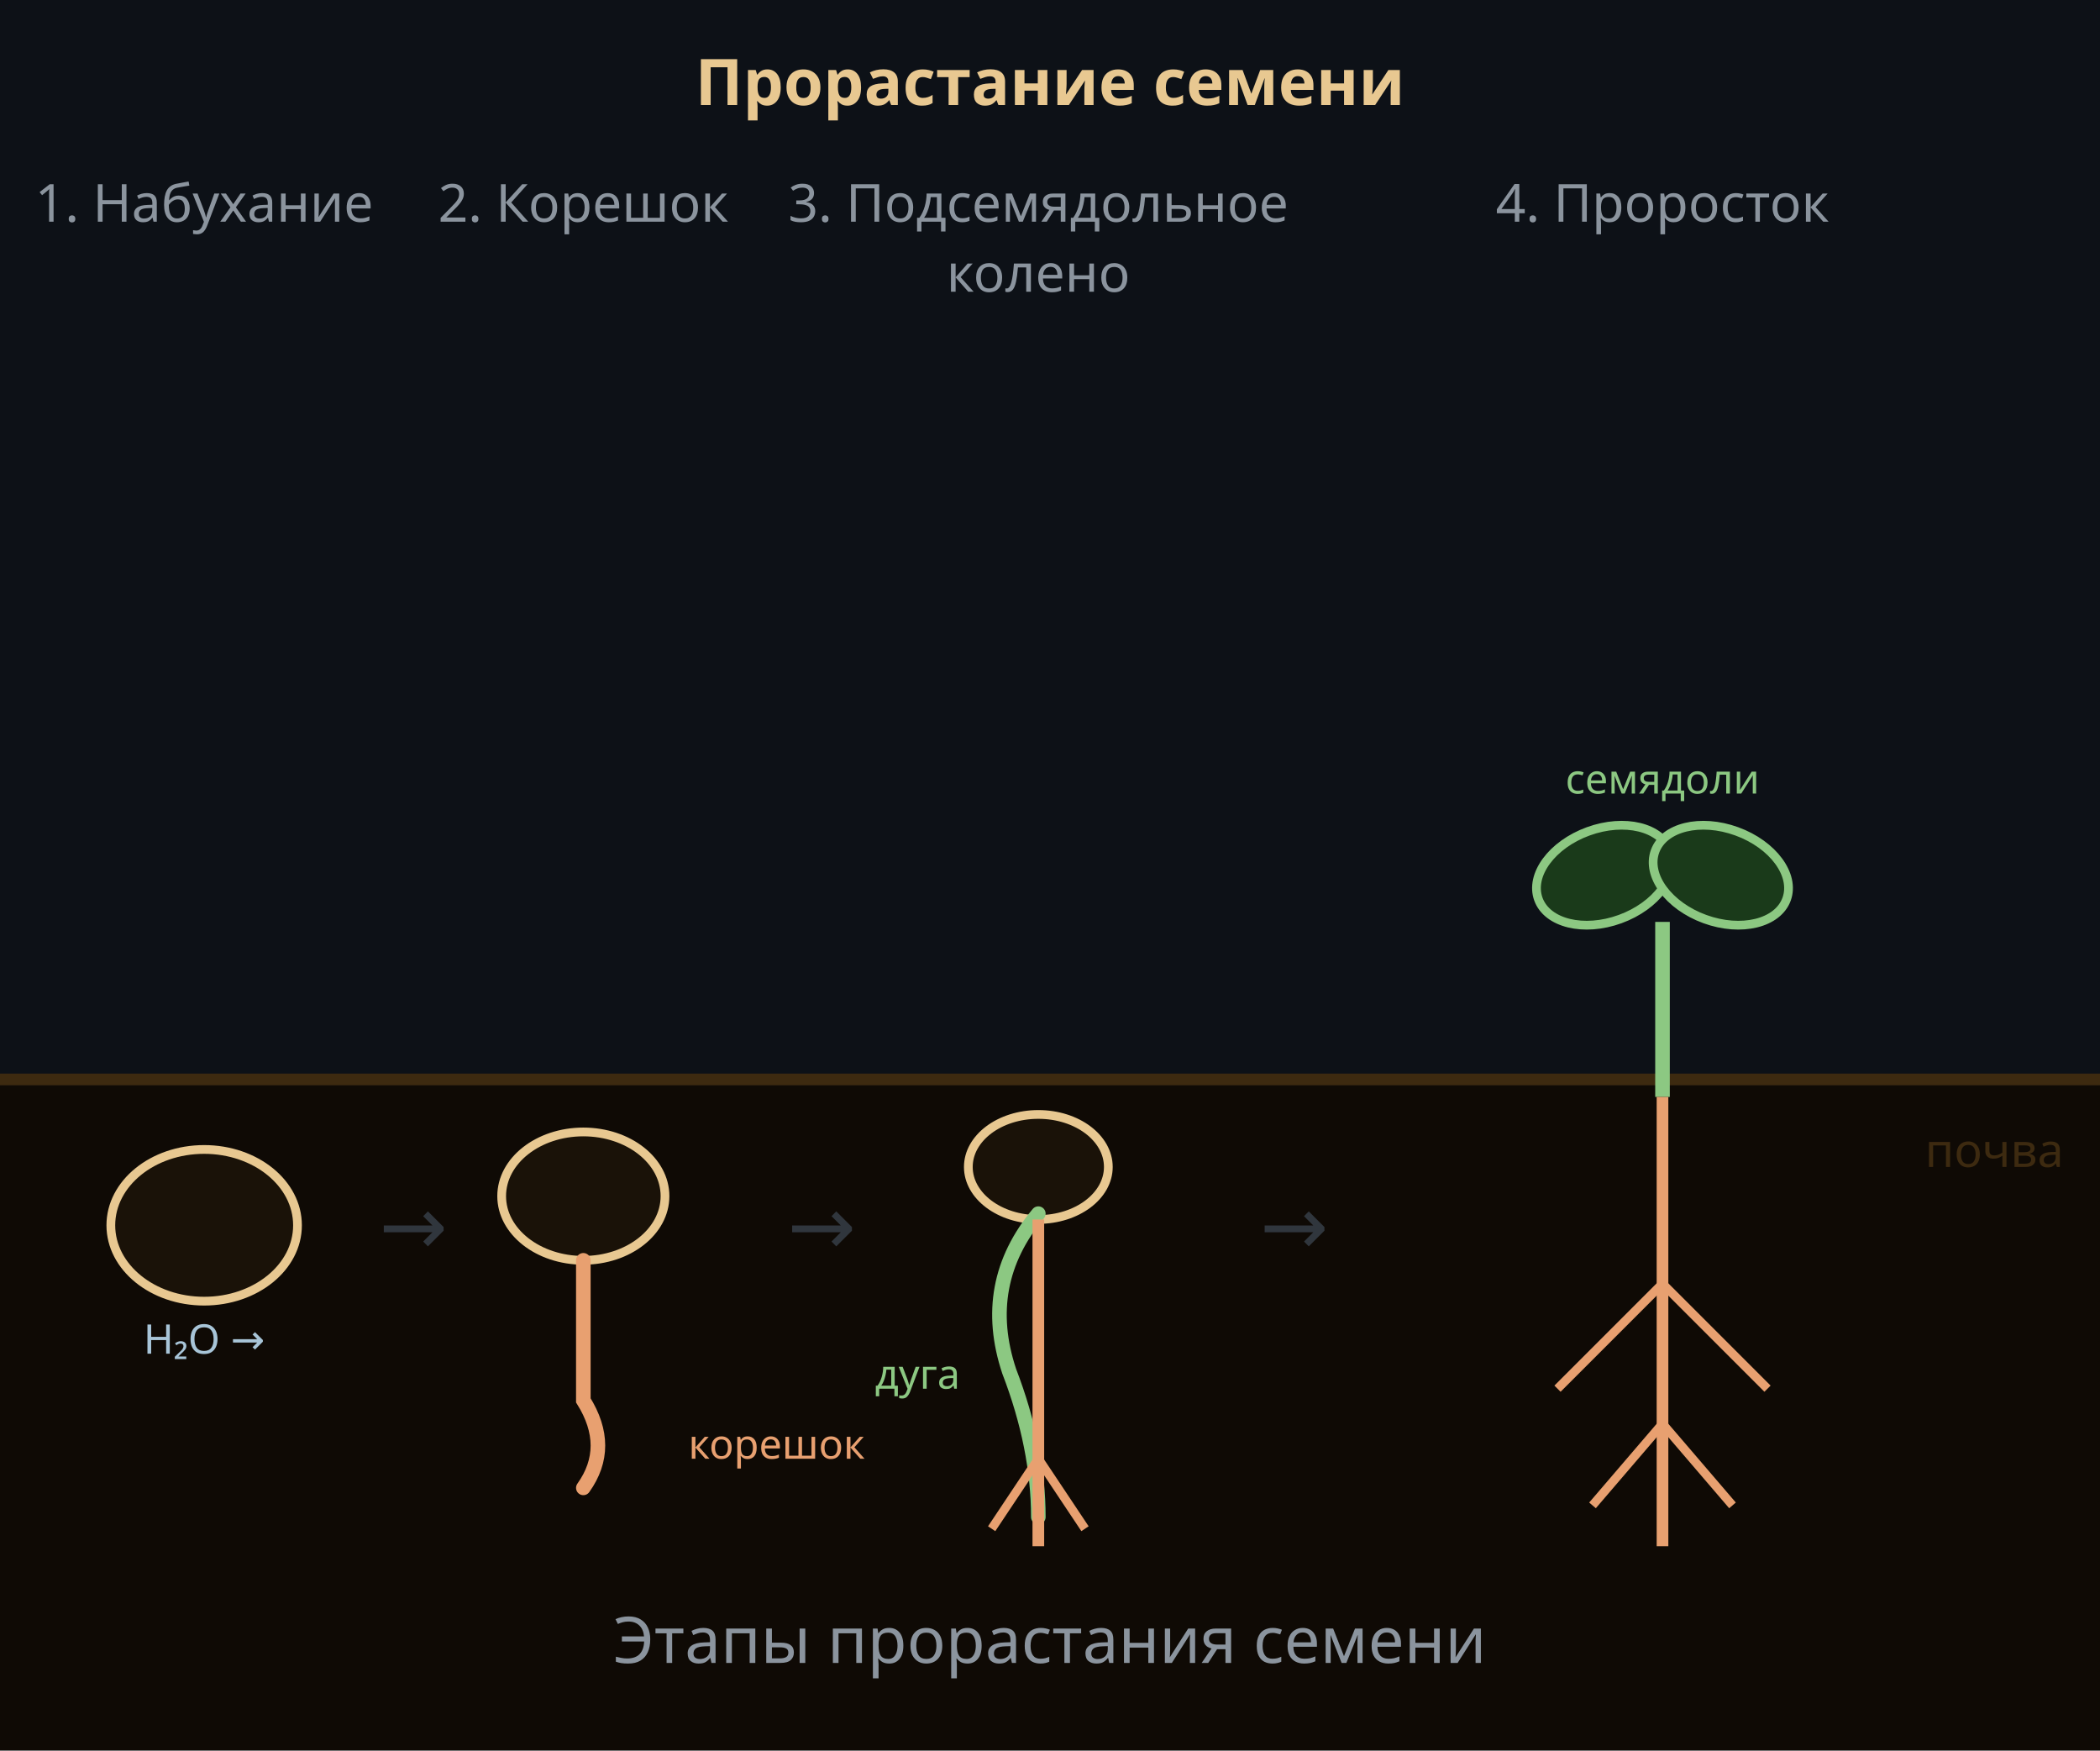
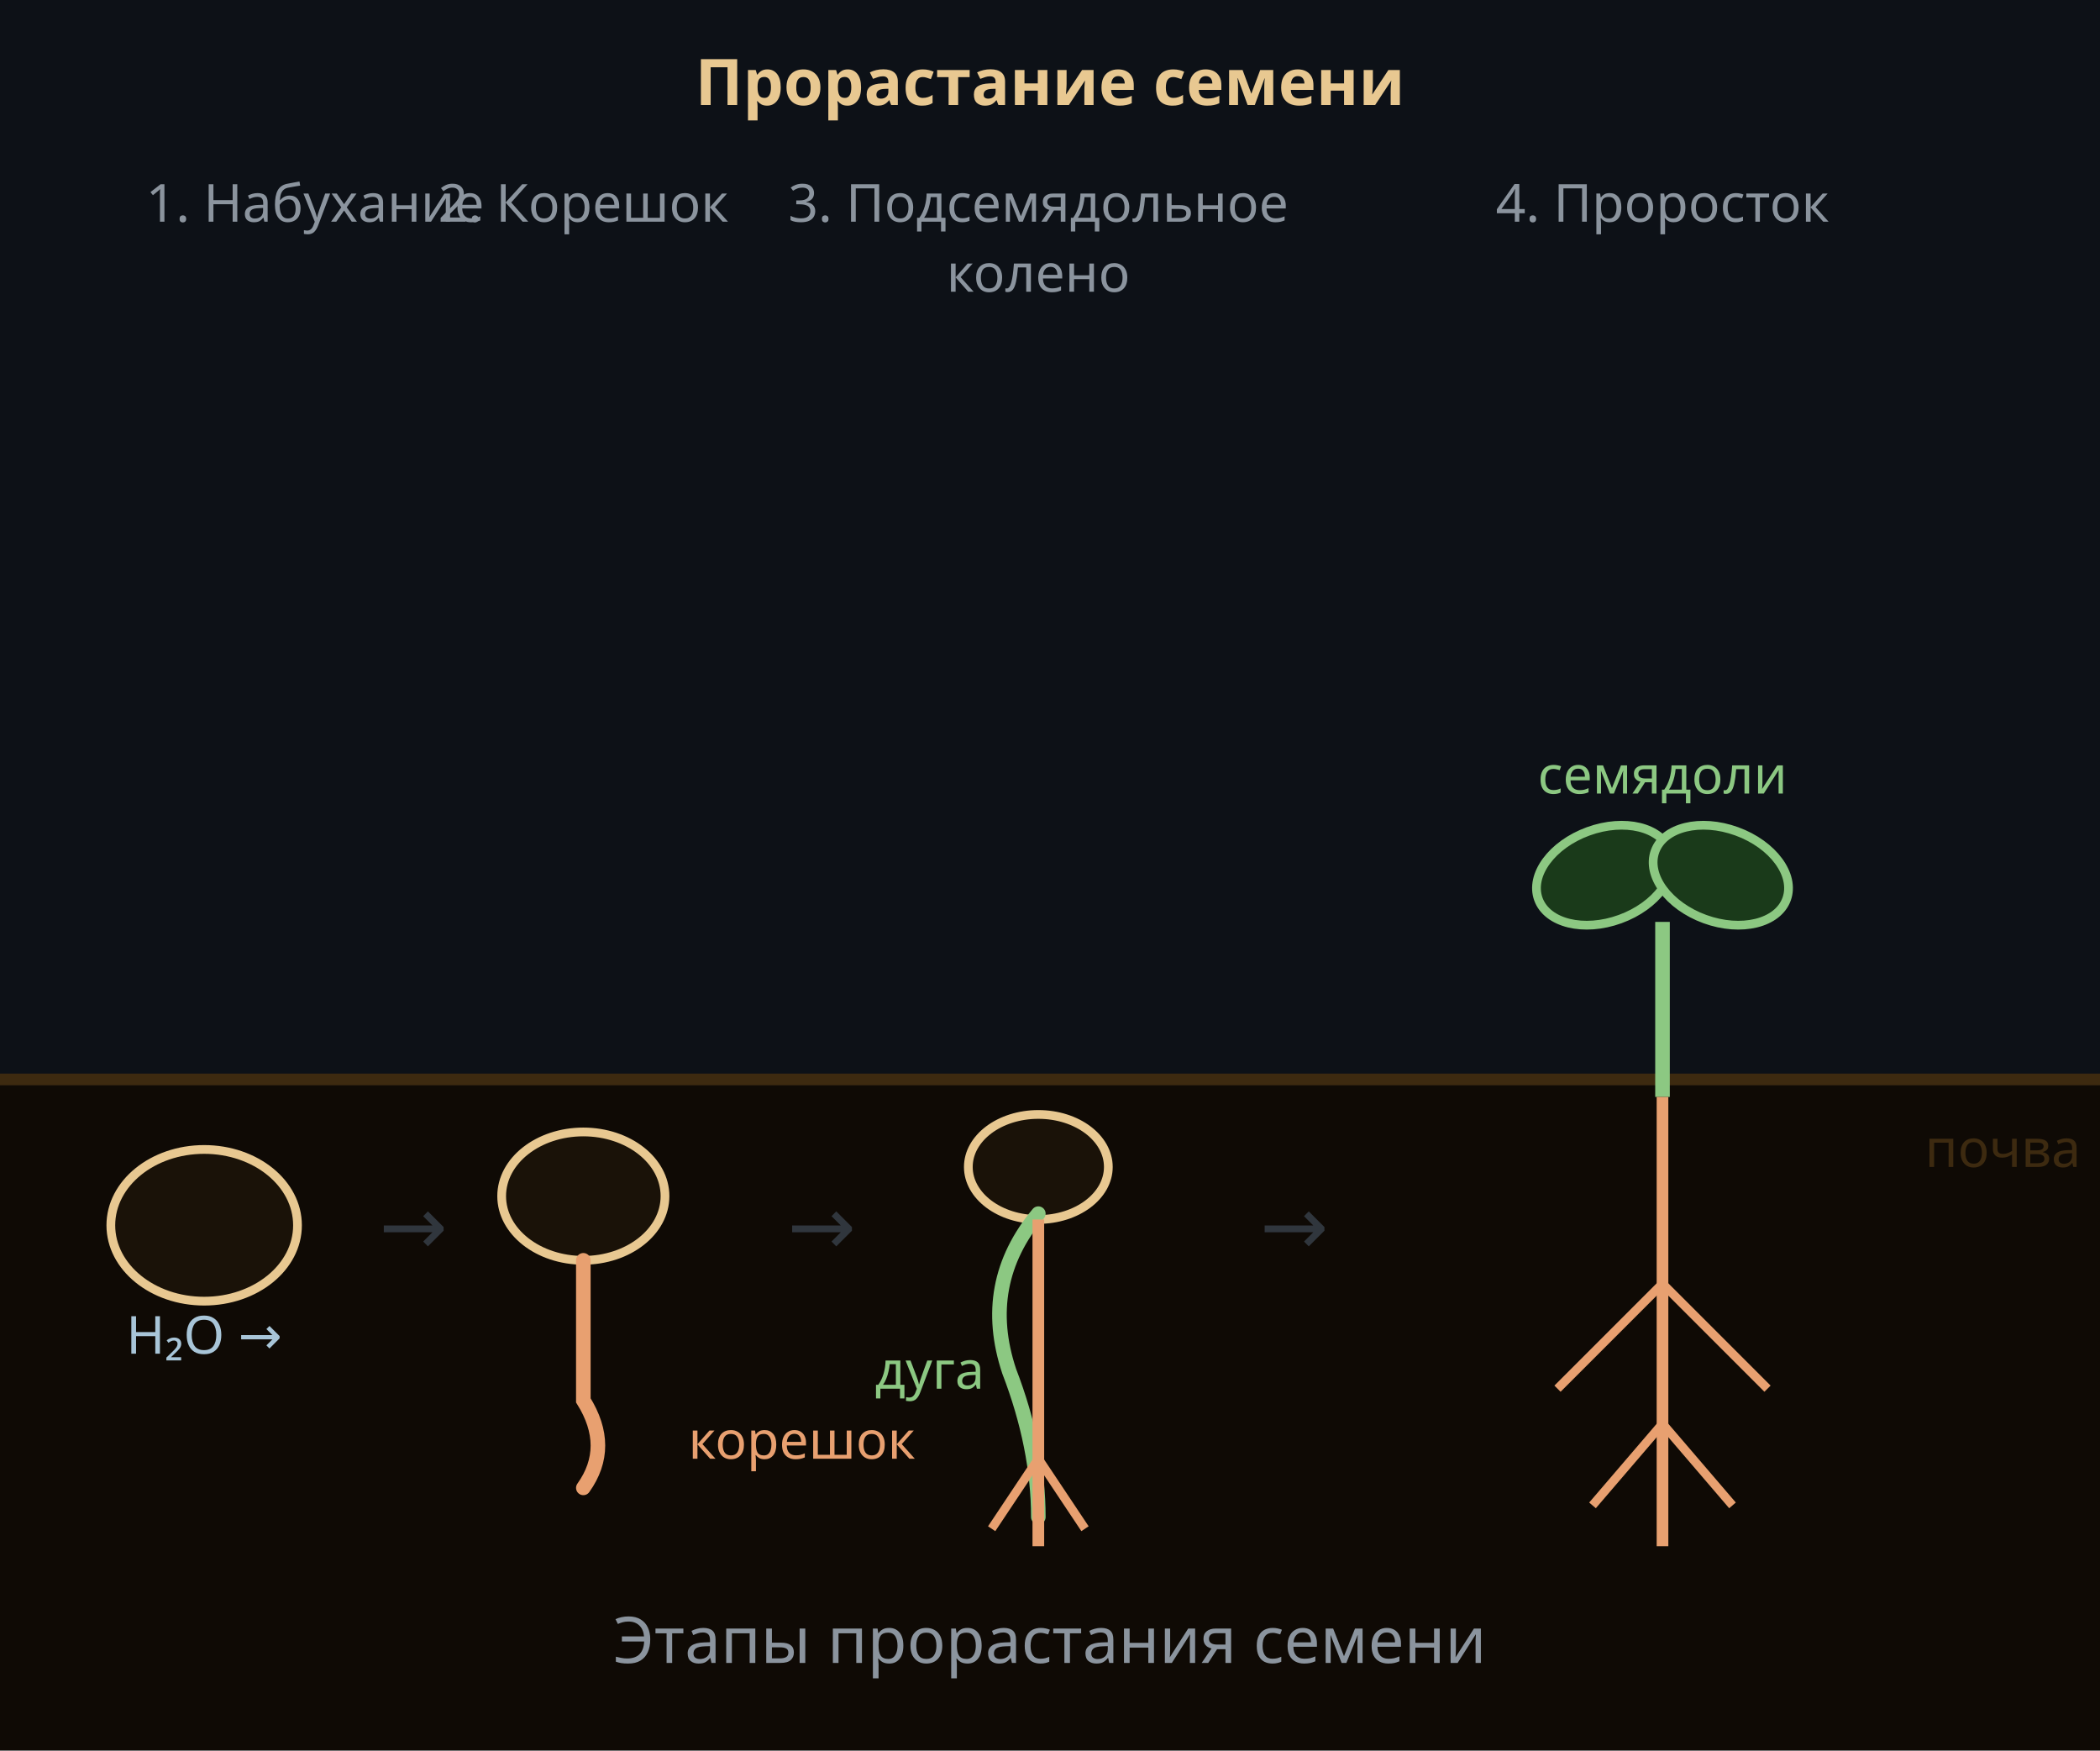
<svg xmlns="http://www.w3.org/2000/svg" viewBox="0 0 360 300" font-family="system-ui,sans-serif">
  <rect width="360" height="300" fill="#0d1117" />
  <text x="180" y="18" text-anchor="middle" font-size="11" fill="#e8c891" font-weight="600">Прорастание семени</text>
  <rect x="0" y="185" width="360" height="115" fill="#0f0a05" rx="0" />
  <line x1="0" y1="185" x2="360" y2="185" stroke="#3d2a10" stroke-width="2" />
-   <text x="330" y="200" font-size="8" fill="#3d2a10">почва</text>
+   <text x="330" y="200" font-size="9" fill="#3d2a10">почва</text>
  <g transform="translate(35,0)">
-     <text x="0" y="38" text-anchor="middle" font-size="9" fill="#8b949e">1. Набухание</text>
+     <text x="-10" y="38" text-anchor="start" font-size="9" fill="#8b949e">1. Набухание</text>
    <ellipse cx="0" cy="210" rx="16" ry="13" fill="#1a1208" stroke="#e8c891" stroke-width="1.5" />
-     <text x="0" y="232" text-anchor="middle" font-size="7" fill="#a8c5d8">H₂O →</text>
+     <text x="0" y="232" text-anchor="middle" font-size="9" fill="#a8c5d8">H₂O →</text>
  </g>
  <g transform="translate(100,0)">
    <text x="0" y="38" text-anchor="middle" font-size="9" fill="#8b949e">2. Корешок</text>
    <ellipse cx="0" cy="205" rx="14" ry="11" fill="#1a1208" stroke="#e8c891" stroke-width="1.5" />
    <path d="M0,216 L0,240 Q5,248 0,255" stroke="#e8a070" stroke-width="2.5" fill="none" stroke-linecap="round" />
-     <text x="18" y="250" font-size="7" fill="#e8a070">корешок</text>
+     <text x="18" y="250" font-size="9" fill="#e8a070">корешок</text>
  </g>
  <g transform="translate(178,0)">
    <text x="0" y="38" text-anchor="middle" font-size="9" fill="#8b949e">3. Подсемядольное</text>
    <text x="0" y="50" text-anchor="middle" font-size="9" fill="#8b949e">колено</text>
    <ellipse cx="0" cy="200" rx="12" ry="9" fill="#1a1208" stroke="#e8c891" stroke-width="1.5" />
    <path d="M0,208 Q-10,220 -5,235 Q0,248 0,260" stroke="#8cc882" stroke-width="2.5" fill="none" stroke-linecap="round" />
    <path d="M0,209 L0,265" stroke="#e8a070" stroke-width="2" fill="none" />
    <path d="M0,250 L-8,262 M0,250 L8,262" stroke="#e8a070" stroke-width="1.5" fill="none" />
-     <text x="-28" y="238" font-size="7" fill="#8cc882">дуга</text>
+     <text x="-28" y="238" font-size="9" fill="#8cc882">дуга</text>
  </g>
  <g transform="translate(285,0)">
    <text x="0" y="38" text-anchor="middle" font-size="9" fill="#8b949e">4. Проросток</text>
    <ellipse cx="-10" cy="150" rx="12" ry="8" fill="#1a3a1a" stroke="#8cc882" stroke-width="1.5" transform="rotate(-20,-10,150)" />
    <ellipse cx="10" cy="150" rx="12" ry="8" fill="#1a3a1a" stroke="#8cc882" stroke-width="1.5" transform="rotate(20,10,150)" />
-     <text x="0" y="136" text-anchor="middle" font-size="7" fill="#8cc882">семядоли</text>
+     <text x="0" y="136" text-anchor="middle" font-size="9" fill="#8cc882">семядоли</text>
    <line x1="0" y1="158" x2="0" y2="188" stroke="#8cc882" stroke-width="2.5" />
    <line x1="0" y1="188" x2="0" y2="265" stroke="#e8a070" stroke-width="2" />
    <line x1="0" y1="220" x2="-18" y2="238" stroke="#e8a070" stroke-width="1.5" />
    <line x1="0" y1="220" x2="18" y2="238" stroke="#e8a070" stroke-width="1.5" />
    <line x1="0" y1="244" x2="-12" y2="258" stroke="#e8a070" stroke-width="1.5" />
    <line x1="0" y1="244" x2="12" y2="258" stroke="#e8a070" stroke-width="1.5" />
  </g>
  <text x="65" y="215" font-size="14" fill="#30363d">→</text>
  <text x="135" y="215" font-size="14" fill="#30363d">→</text>
  <text x="216" y="215" font-size="14" fill="#30363d">→</text>
  <text x="180" y="285" text-anchor="middle" font-size="11" fill="#8b949e">Этапы прорастания семени</text>
</svg>
